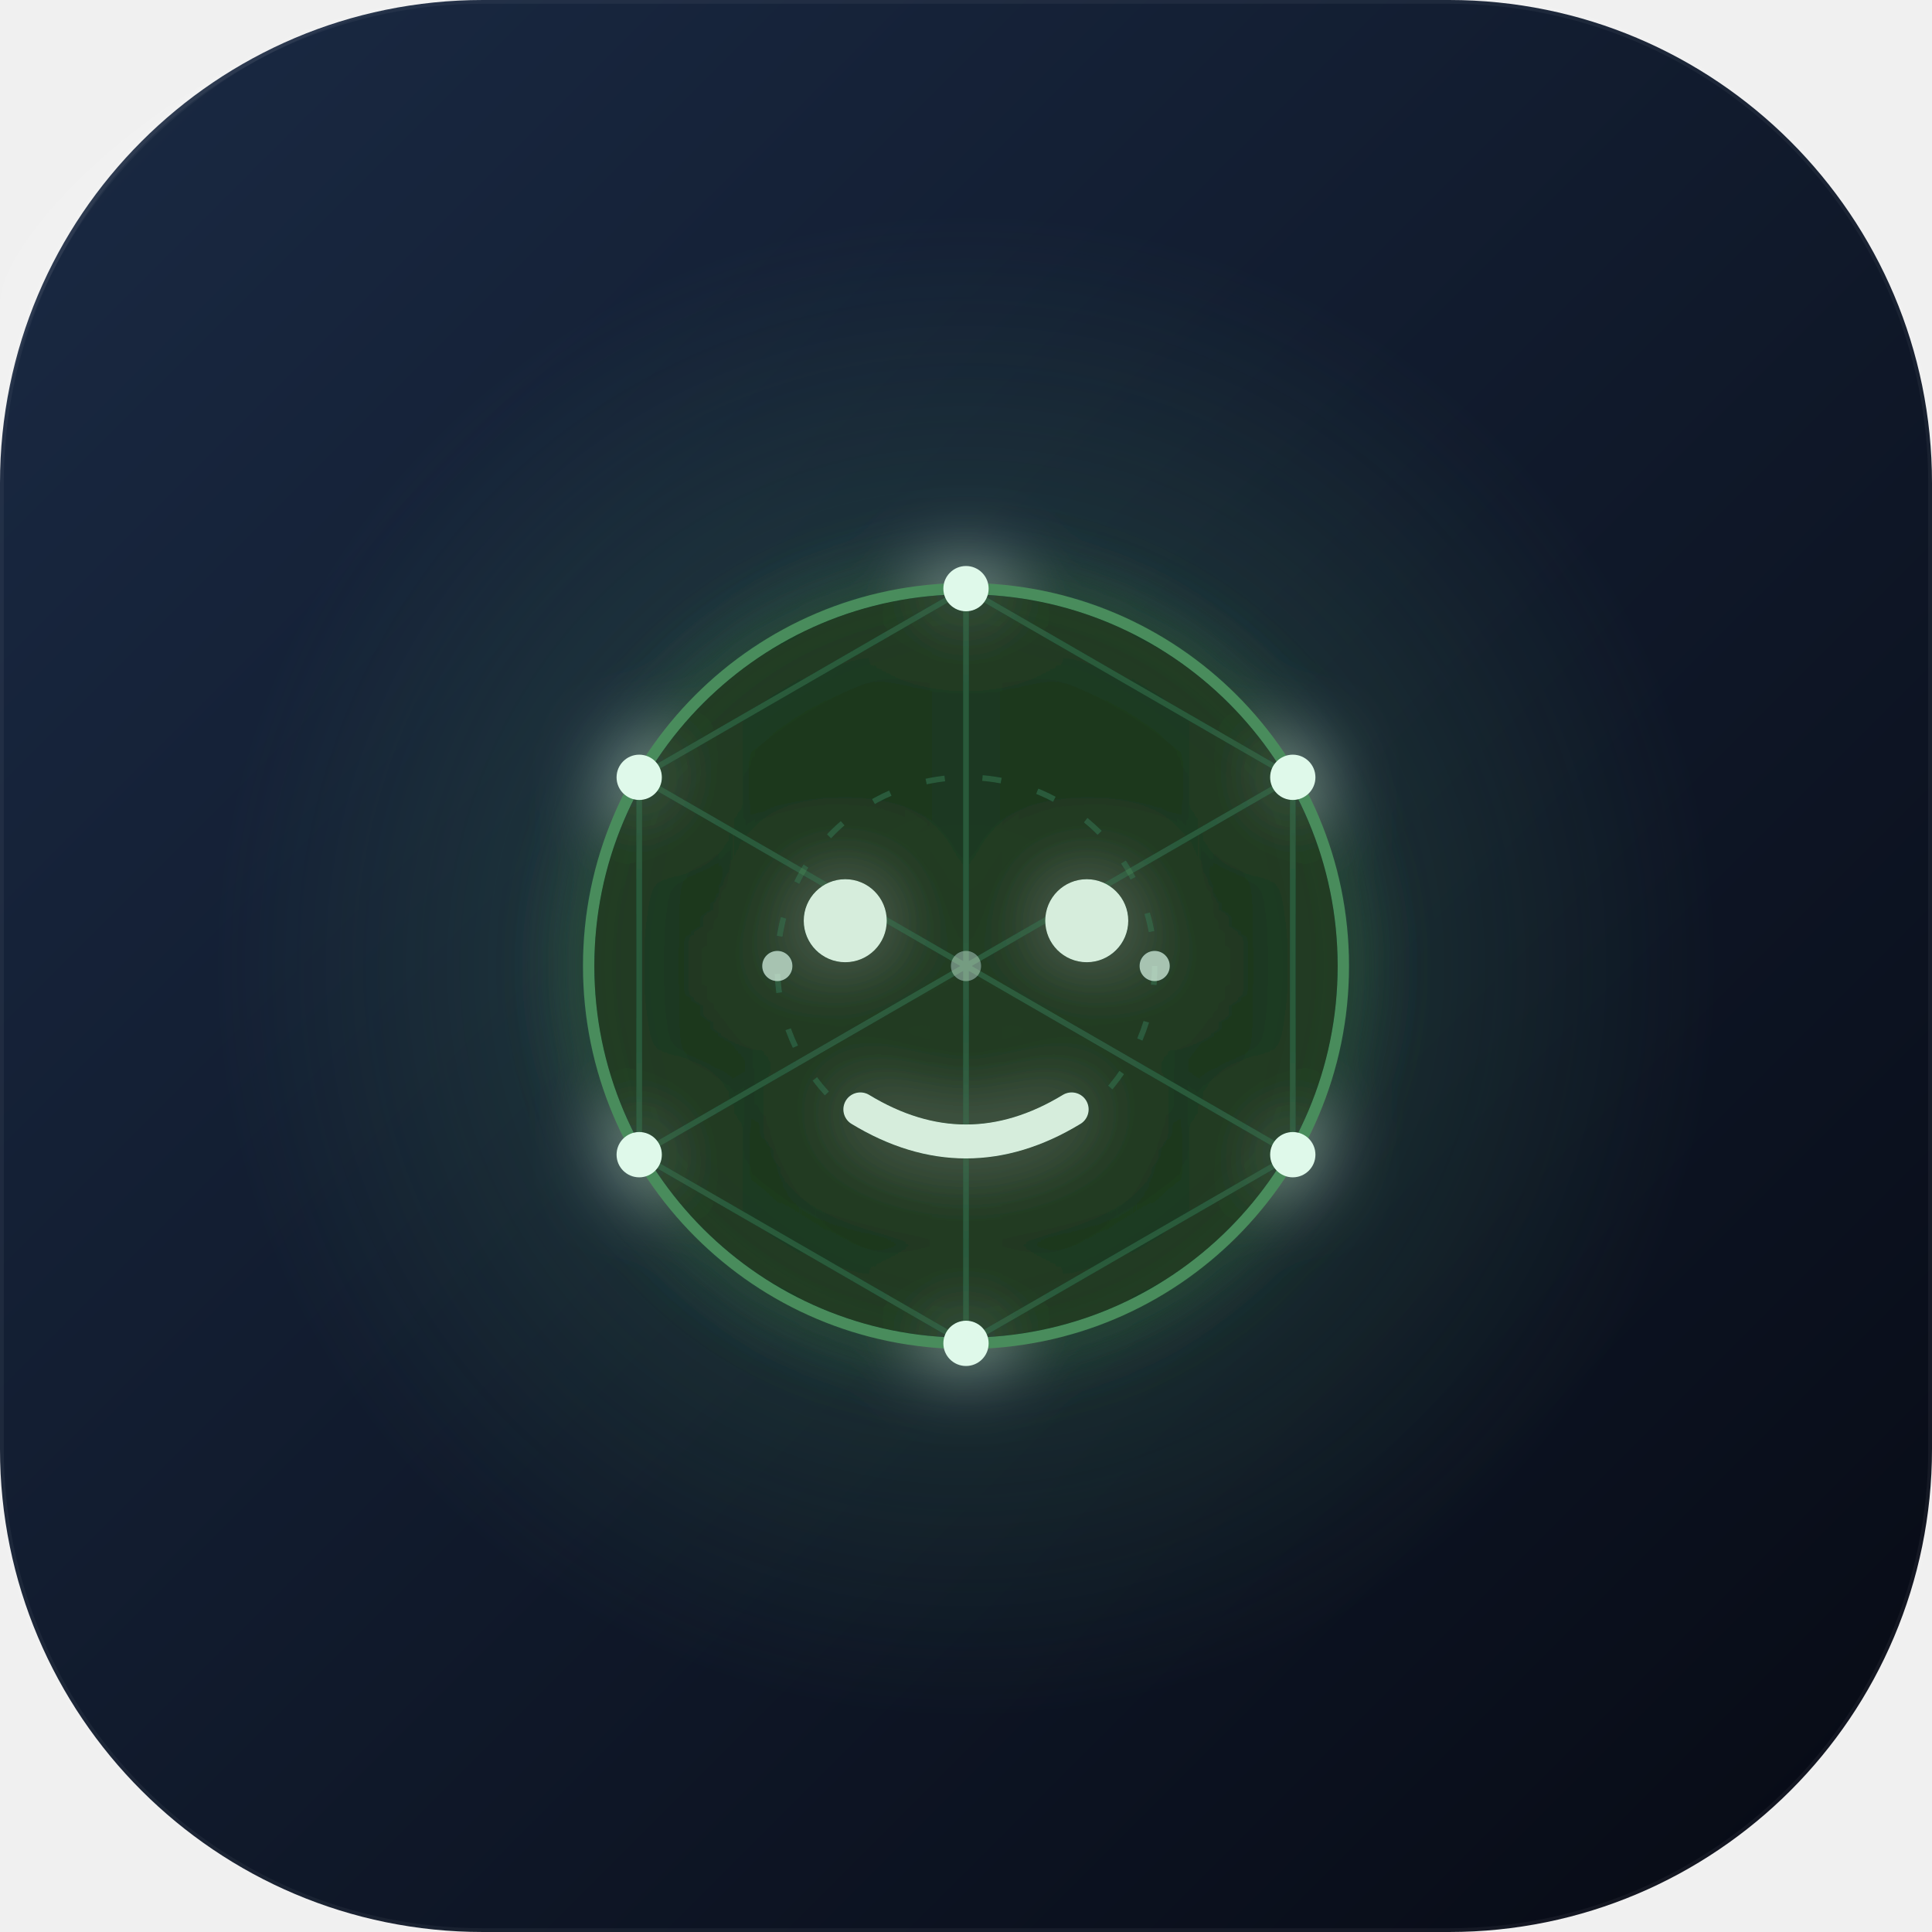
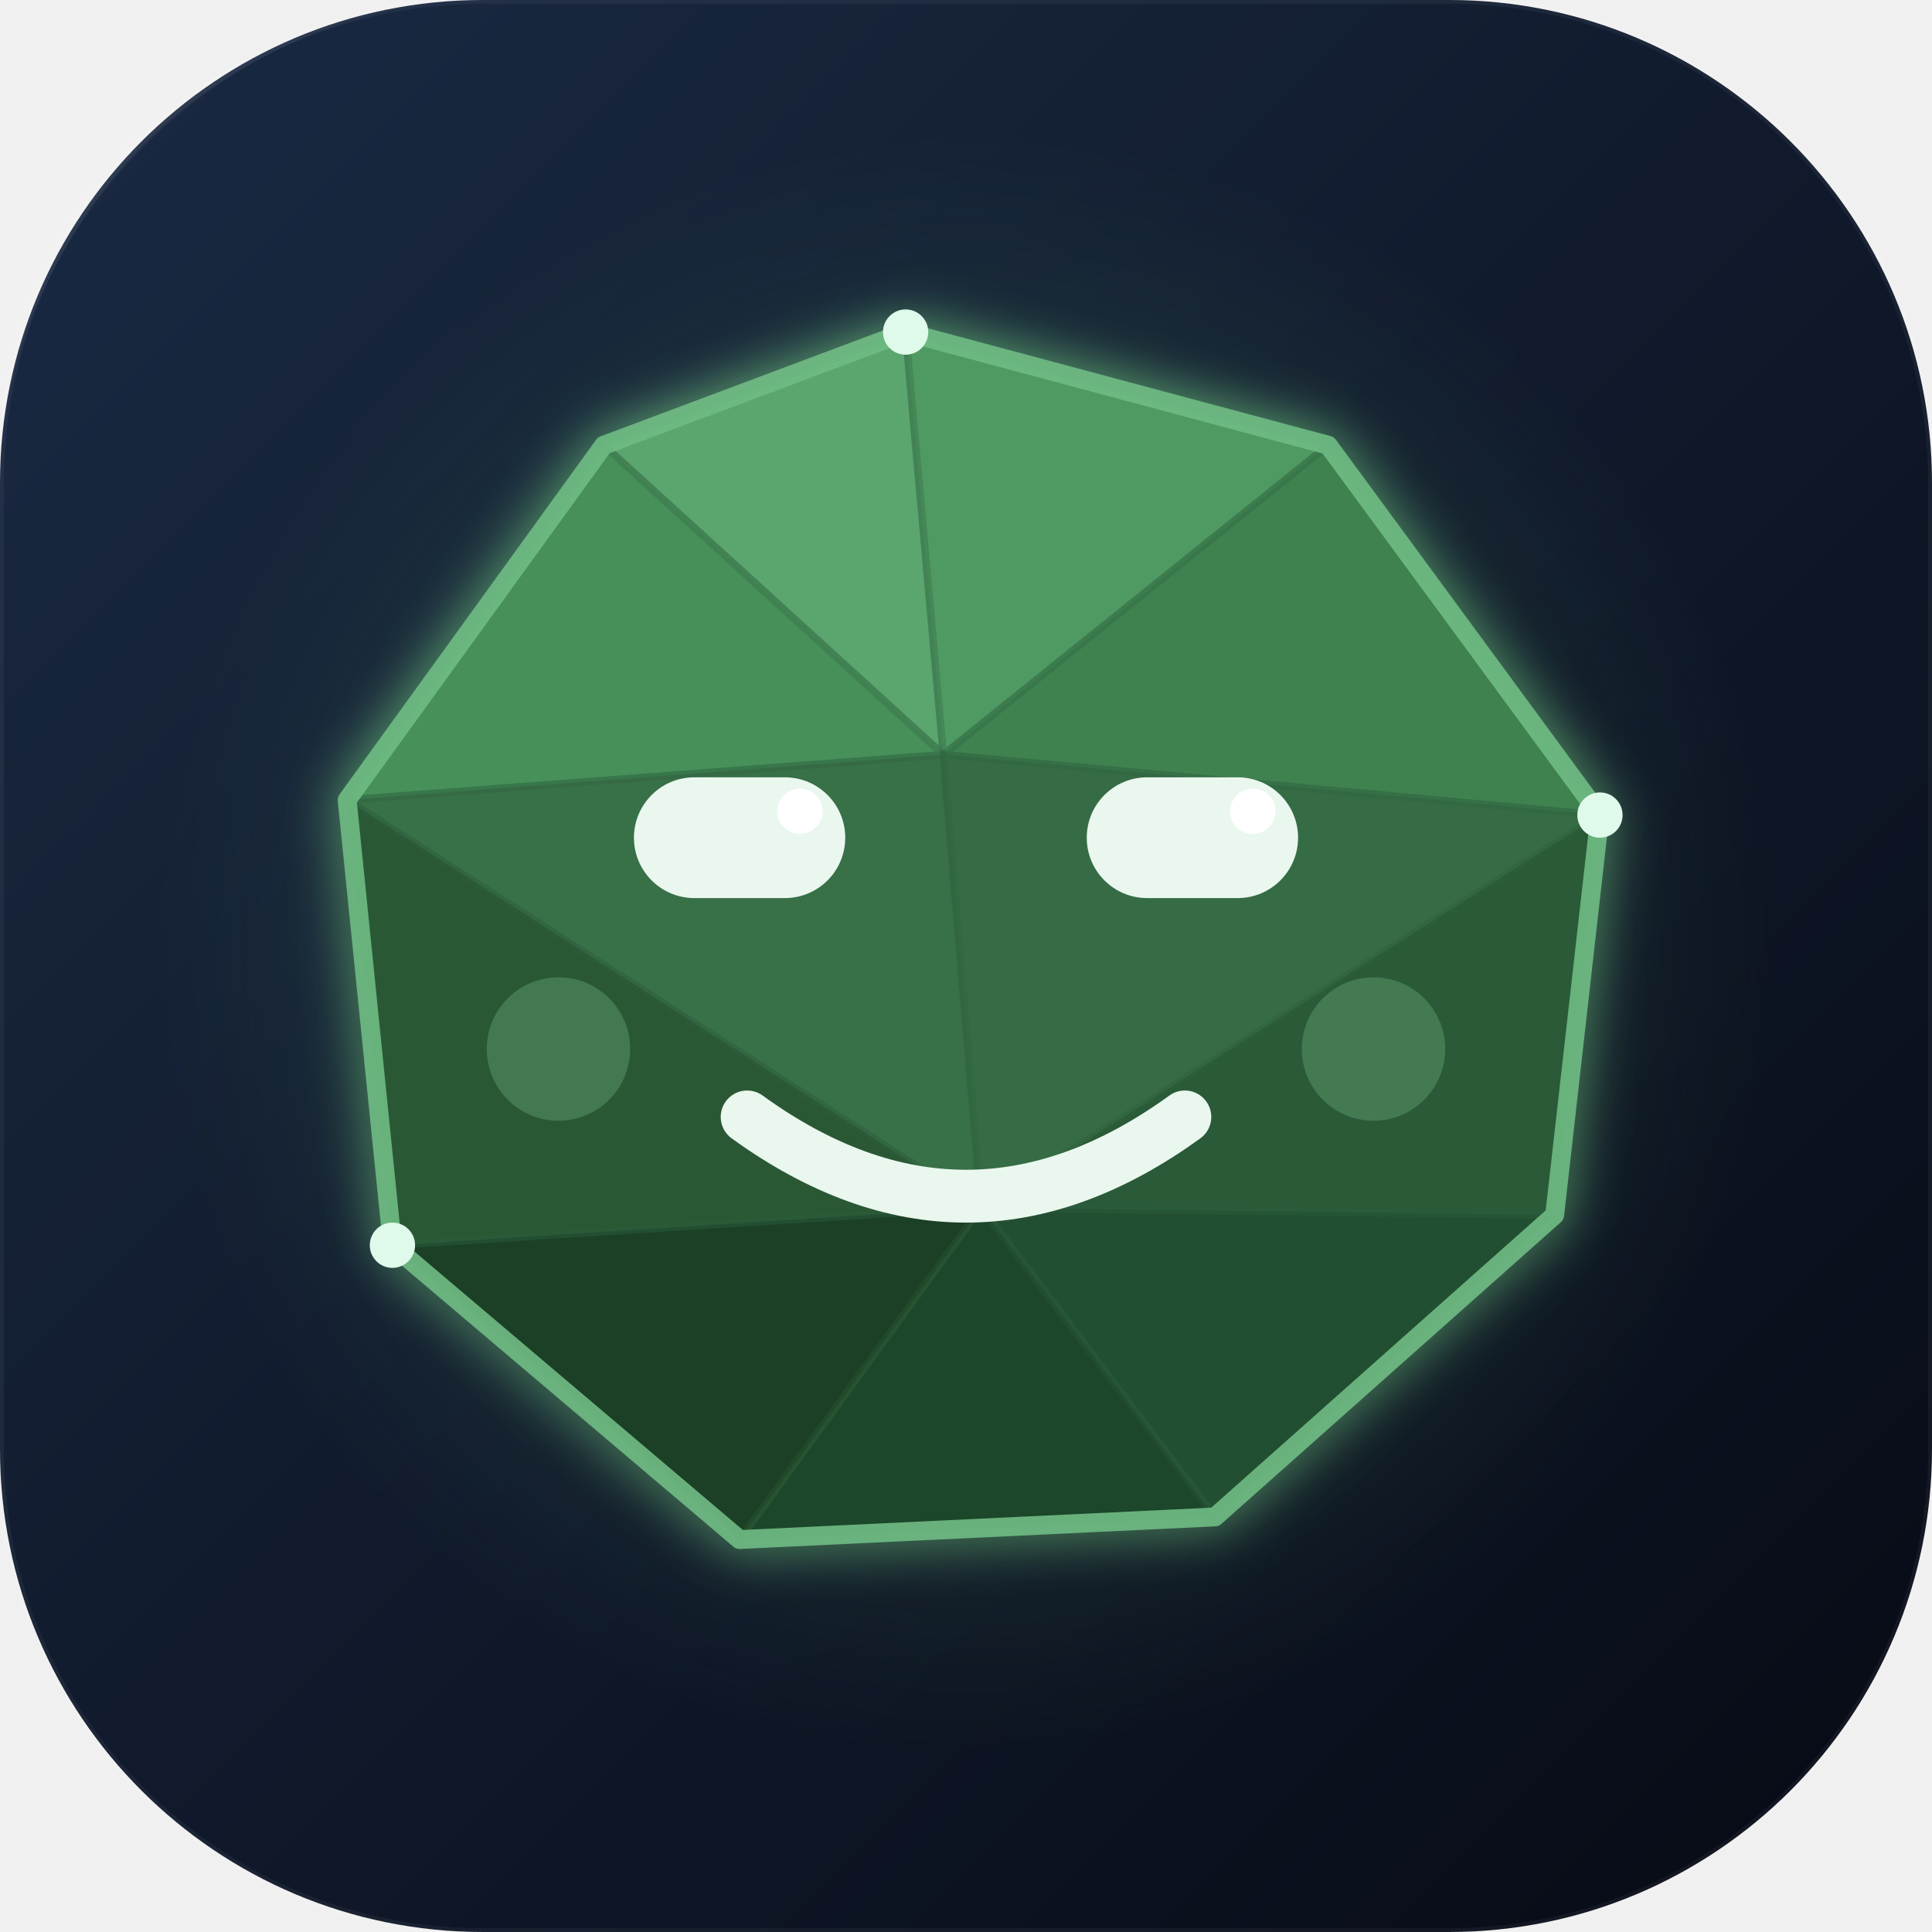
<svg xmlns="http://www.w3.org/2000/svg" width="512" height="512" viewBox="0 0 512 512">
  <defs>
    <linearGradient id="bg" x1="0" y1="0" x2="512" y2="512" gradientUnits="userSpaceOnUse">
      <stop offset="0" stop-color="#1a2a44" />
      <stop offset="1" stop-color="#070a14" />
    </linearGradient>
-     <radialGradient id="aura" cx="256" cy="256" r="200" gradientUnits="userSpaceOnUse">
-       <stop offset="0" stop-color="#4a8c5c" stop-opacity="0.4" />
+     <radialGradient id="aura" cx="256" cy="250" r="215" gradientUnits="userSpaceOnUse">
+       <stop offset="0" stop-color="#4a8c5c" stop-opacity="0.42" />
      <stop offset="1" stop-color="#4a8c5c" stop-opacity="0" />
    </radialGradient>
    <filter id="soft" x="-20%" y="-20%" width="140%" height="140%">
-       <feGaussianBlur stdDeviation="10" result="blur" />
+       <feGaussianBlur stdDeviation="7" result="blur" />
      <feMerge>
        <feMergeNode in="blur" />
        <feMergeNode in="SourceGraphic" />
      </feMerge>
    </filter>
  </defs>
  <rect x="0" y="0" width="512" height="512" rx="128" fill="url(#bg)" />
  <rect x="0" y="0" width="512" height="512" rx="128" fill="none" stroke="#ffffff" stroke-opacity="0.05" stroke-width="2" />
-   <circle cx="256" cy="256" r="200" fill="url(#aura)" />
-   <g transform="translate(256, 256)" filter="url(#soft)">
-     <circle r="100" fill="#1a3a25" stroke="#4a8c5c" stroke-width="3" fill-opacity="0.85" />
-     <g stroke="#4a8c5c" stroke-width="1.5" stroke-opacity="0.4">
-       <path d="M0,-100 L86.6,-50 L86.6,50 L0,100 L-86.6,50 L-86.6,-50 Z" fill="none" />
-       <path d="M0,-100 L0,100 M-86.6,-50 L86.6,50 M-86.6,50 L86.6,-50" fill="none" />
-       <circle r="50" fill="none" stroke-dasharray="5 10" />
+   <circle cx="256" cy="250" r="215" fill="url(#aura)" />
+   <g filter="url(#soft)">
+     <g stroke="#2c5f3c" stroke-width="2" stroke-opacity="0.3" stroke-linejoin="round">
+       <path d="M160,118 L240,88 L250,200 Z" fill="#5aa66e" />
+       <path d="M240,88 L352,118 L250,200 Z" fill="#4f9a62" />
+       <path d="M352,118 L424,216 L250,200 Z" fill="#3f8250" />
+       <path d="M92,212 L160,118 L250,200 Z" fill="#47905a" />
+       <path d="M92,212 L250,200 L260,320 Z" fill="#396f47" />
+       <path d="M250,200 L424,216 L260,320 Z" fill="#356c44" />
+       <path d="M424,216 L412,322 L260,320 Z" fill="#2b5a38" />
+       <path d="M412,322 L322,402 L260,320 Z" fill="#245030" />
+       <path d="M322,402 L196,408 L260,320 Z" fill="#1f4629" />
+       <path d="M196,408 L104,330 L260,320 Z" fill="#1b3f25" />
+       <path d="M104,330 L92,212 L260,320 Z" fill="#2a5836" />
    </g>
-     <g fill="#d6eddc">
-       <circle cx="-32" cy="-12" r="11" />
-       <circle cx="32" cy="-12" r="11" />
-     </g>
-     <path d="M-28,38 Q0,55 28,38" fill="none" stroke="#d6eddc" stroke-width="9" stroke-linecap="round" />
-     <g fill="#dff9ea">
-       <circle cx="0" cy="-100" r="6" />
-       <circle cx="86.6" cy="-50" r="6" />
-       <circle cx="86.6" cy="50" r="6" />
-       <circle cx="0" cy="100" r="6" />
-       <circle cx="-86.6" cy="50" r="6" />
-       <circle cx="-86.6" cy="-50" r="6" />
-       <circle cx="50" cy="0" r="4" fill-opacity="0.7" />
-       <circle cx="-50" cy="0" r="4" fill-opacity="0.7" />
-       <circle cx="0" cy="0" r="4" fill-opacity="0.4" />
-     </g>
+     <path d="M240,88 L352,118 L424,216 L412,322 L322,402 L196,408 L104,330 L92,212 L160,118 Z" fill="none" stroke="#6fbc84" stroke-width="5" stroke-opacity="0.9" stroke-linejoin="round" />
+   </g>
+   <g fill="#eaf7ee">
+     <rect x="168" y="206" width="56" height="32" rx="16" />
+     <rect x="288" y="206" width="56" height="32" rx="16" />
+   </g>
+   <circle cx="212" cy="215" r="6" fill="#ffffff" />
+   <circle cx="332" cy="215" r="6" fill="#ffffff" />
+   <path d="M198,296 Q256,338 314,296" fill="none" stroke="#eaf7ee" stroke-width="14" stroke-linecap="round" />
+   <circle cx="148" cy="278" r="19" fill="#7fc492" fill-opacity="0.3" />
+   <circle cx="364" cy="278" r="19" fill="#7fc492" fill-opacity="0.3" />
+   <g fill="#dff9ea">
+     <circle cx="240" cy="88" r="6" />
+     <circle cx="424" cy="216" r="6" />
+     <circle cx="104" cy="330" r="6" />
  </g>
  <path d="M128,0 C60,0 0,60 0,128 L0,80 C0,60 60,0 128,0 Z" fill="#ffffff" fill-opacity="0.04" />
</svg>
